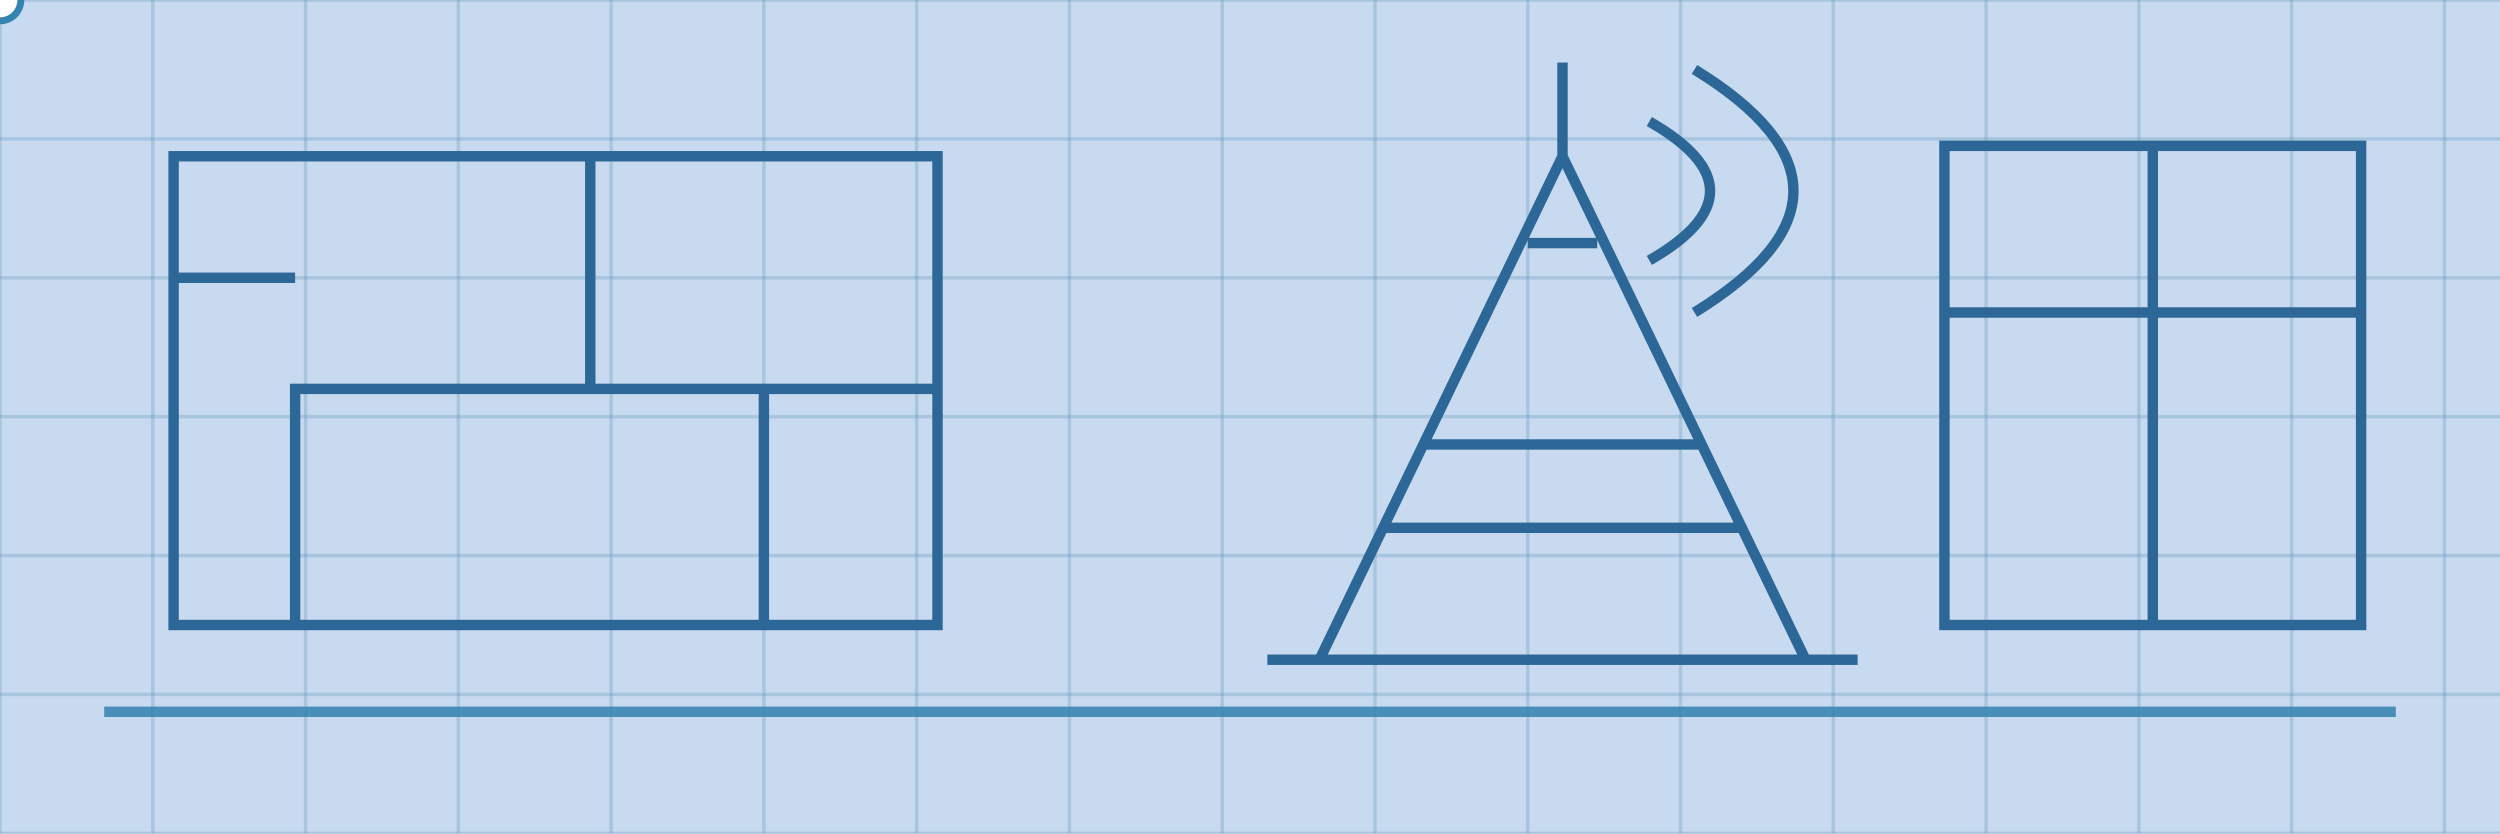
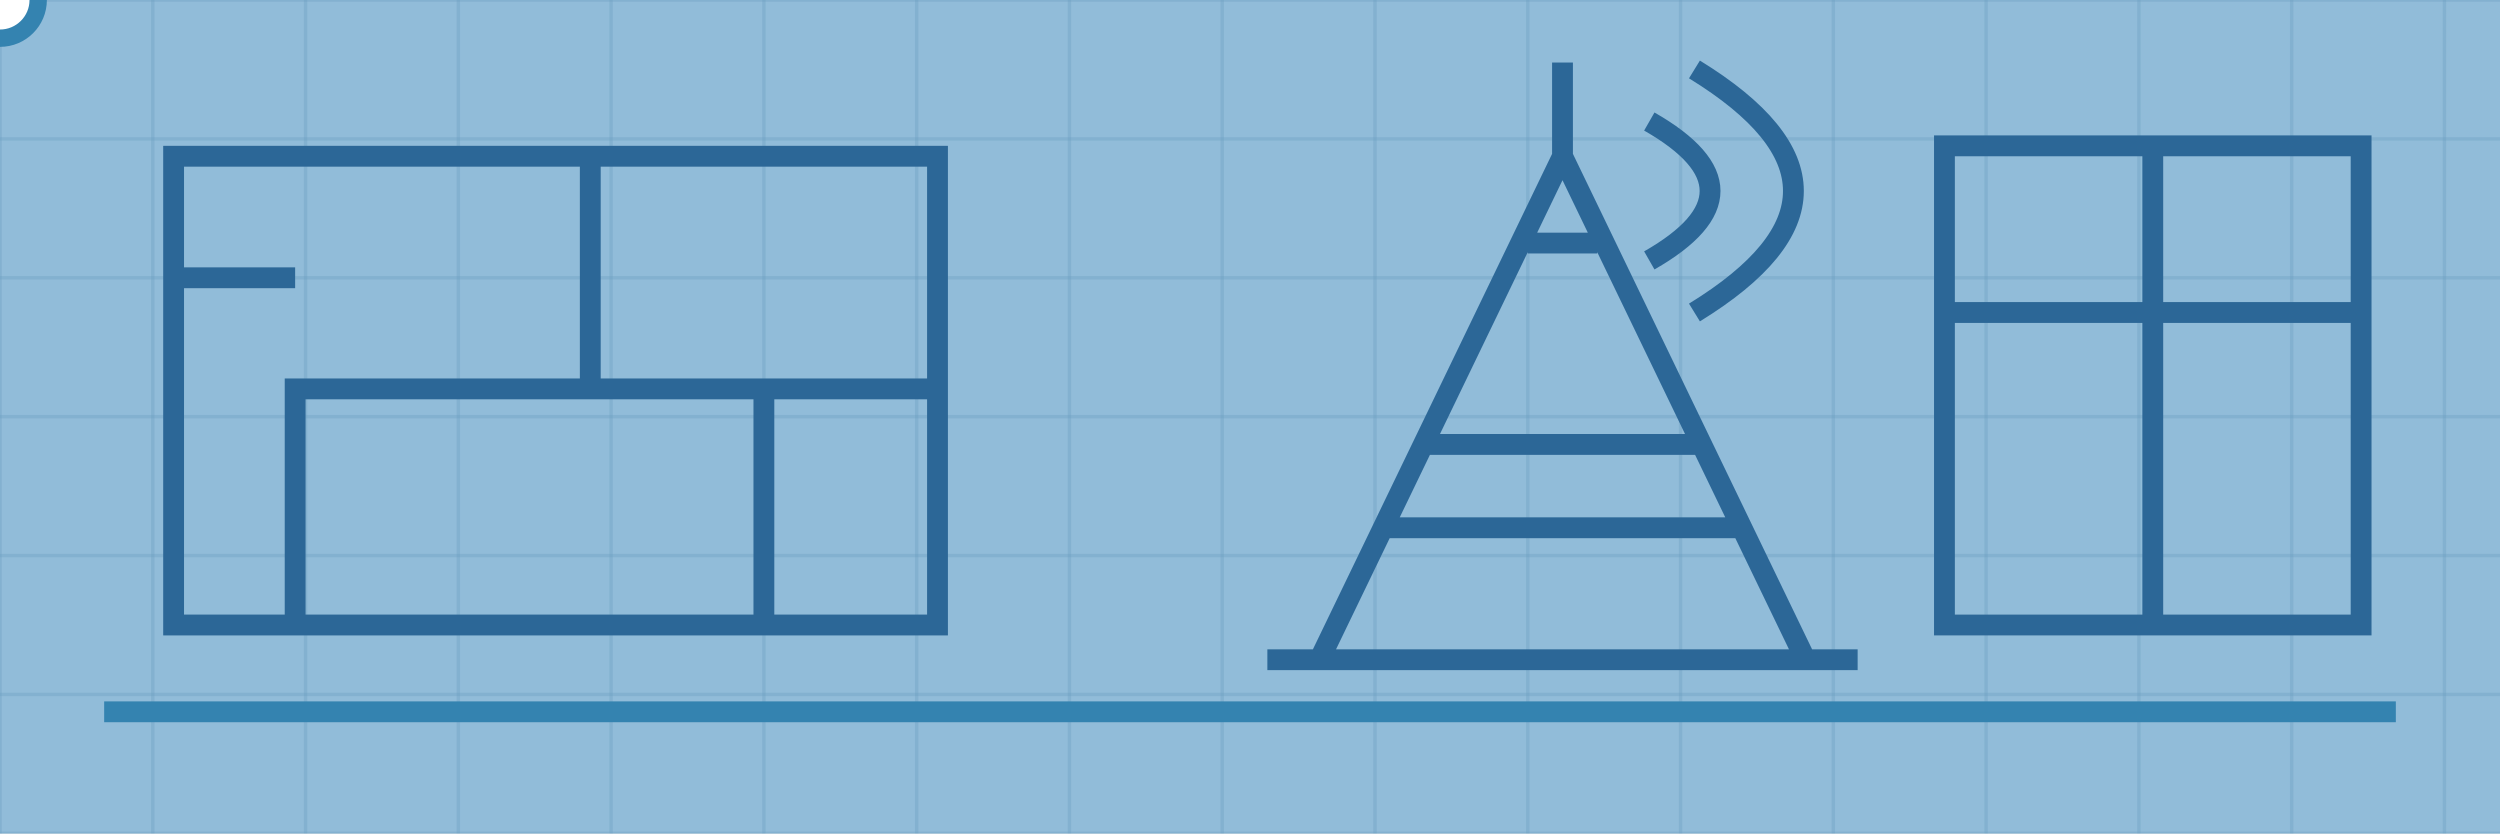
<svg xmlns="http://www.w3.org/2000/svg" viewBox="0 0 720 240">
-   <rect width="720" height="240" fill="#c7daef" />
+   <rect width="720" height="240" fill="#91bcd9" />
  <path d="M0 0V240" stroke="#6b9dbf" stroke-width="1" opacity=".35" />
  <path d="M44 0V240" stroke="#6b9dbf" stroke-width="1" opacity=".35" />
  <path d="M88 0V240" stroke="#6b9dbf" stroke-width="1" opacity=".35" />
  <path d="M132 0V240" stroke="#6b9dbf" stroke-width="1" opacity=".35" />
  <path d="M176 0V240" stroke="#6b9dbf" stroke-width="1" opacity=".35" />
  <path d="M220 0V240" stroke="#6b9dbf" stroke-width="1" opacity=".35" />
  <path d="M264 0V240" stroke="#6b9dbf" stroke-width="1" opacity=".35" />
  <path d="M308 0V240" stroke="#6b9dbf" stroke-width="1" opacity=".35" />
  <path d="M352 0V240" stroke="#6b9dbf" stroke-width="1" opacity=".35" />
  <path d="M396 0V240" stroke="#6b9dbf" stroke-width="1" opacity=".35" />
  <path d="M440 0V240" stroke="#6b9dbf" stroke-width="1" opacity=".35" />
  <path d="M484 0V240" stroke="#6b9dbf" stroke-width="1" opacity=".35" />
  <path d="M528 0V240" stroke="#6b9dbf" stroke-width="1" opacity=".35" />
  <path d="M572 0V240" stroke="#6b9dbf" stroke-width="1" opacity=".35" />
  <path d="M616 0V240" stroke="#6b9dbf" stroke-width="1" opacity=".35" />
  <path d="M660 0V240" stroke="#6b9dbf" stroke-width="1" opacity=".35" />
  <path d="M704 0V240" stroke="#6b9dbf" stroke-width="1" opacity=".35" />
  <path d="M748 0V240" stroke="#6b9dbf" stroke-width="1" opacity=".35" />
  <path d="M0 0H720" stroke="#6b9dbf" stroke-width="1" opacity=".35" />
  <path d="M0 40H720" stroke="#6b9dbf" stroke-width="1" opacity=".35" />
  <path d="M0 80H720" stroke="#6b9dbf" stroke-width="1" opacity=".35" />
  <path d="M0 120H720" stroke="#6b9dbf" stroke-width="1" opacity=".35" />
  <path d="M0 160H720" stroke="#6b9dbf" stroke-width="1" opacity=".35" />
  <path d="M0 200H720" stroke="#6b9dbf" stroke-width="1" opacity=".35" />
  <path d="M0 240H720" stroke="#6b9dbf" stroke-width="1" opacity=".35" />
-   <g fill="none" stroke="#2c6797" stroke-width="3">
+   <g fill="none" stroke="#2c6797" stroke-width="6">
    <path d="M50 180H270V45H50ZM85 180V112H170V45M170 112H270M50 80H85M220 112V180" />
    <path d="M380 190L450 45 520 190M410 128H490M398 152H502M440 70H460M450 45V18M365 190H535" />
    <path d="M475 35Q510 55 475 75M488 20Q545 55 488 90M560 42H680V180H560ZM560 90H680M620 42V180" />
  </g>
-   <path d="M30 205H690" fill="none" stroke="#3483b0" stroke-width="3" opacity=".85" />
-   <circle r="6" fill="#fff" stroke="#3483b0" stroke-width="2">
-     <animateMotion path="M30 205H690" dur="3s" begin="0s" repeatCount="indefinite" />
+   <path d="M30 205H690" fill="none" stroke="#3483b0" stroke-width="6" opacity="1" />
+   <circle r="11" fill="#fff" stroke="#3483b0" stroke-width="5">
+     <animateMotion path="M30 205H690" dur="6.3s" begin="0s" repeatCount="indefinite" />
  </circle>
</svg>
